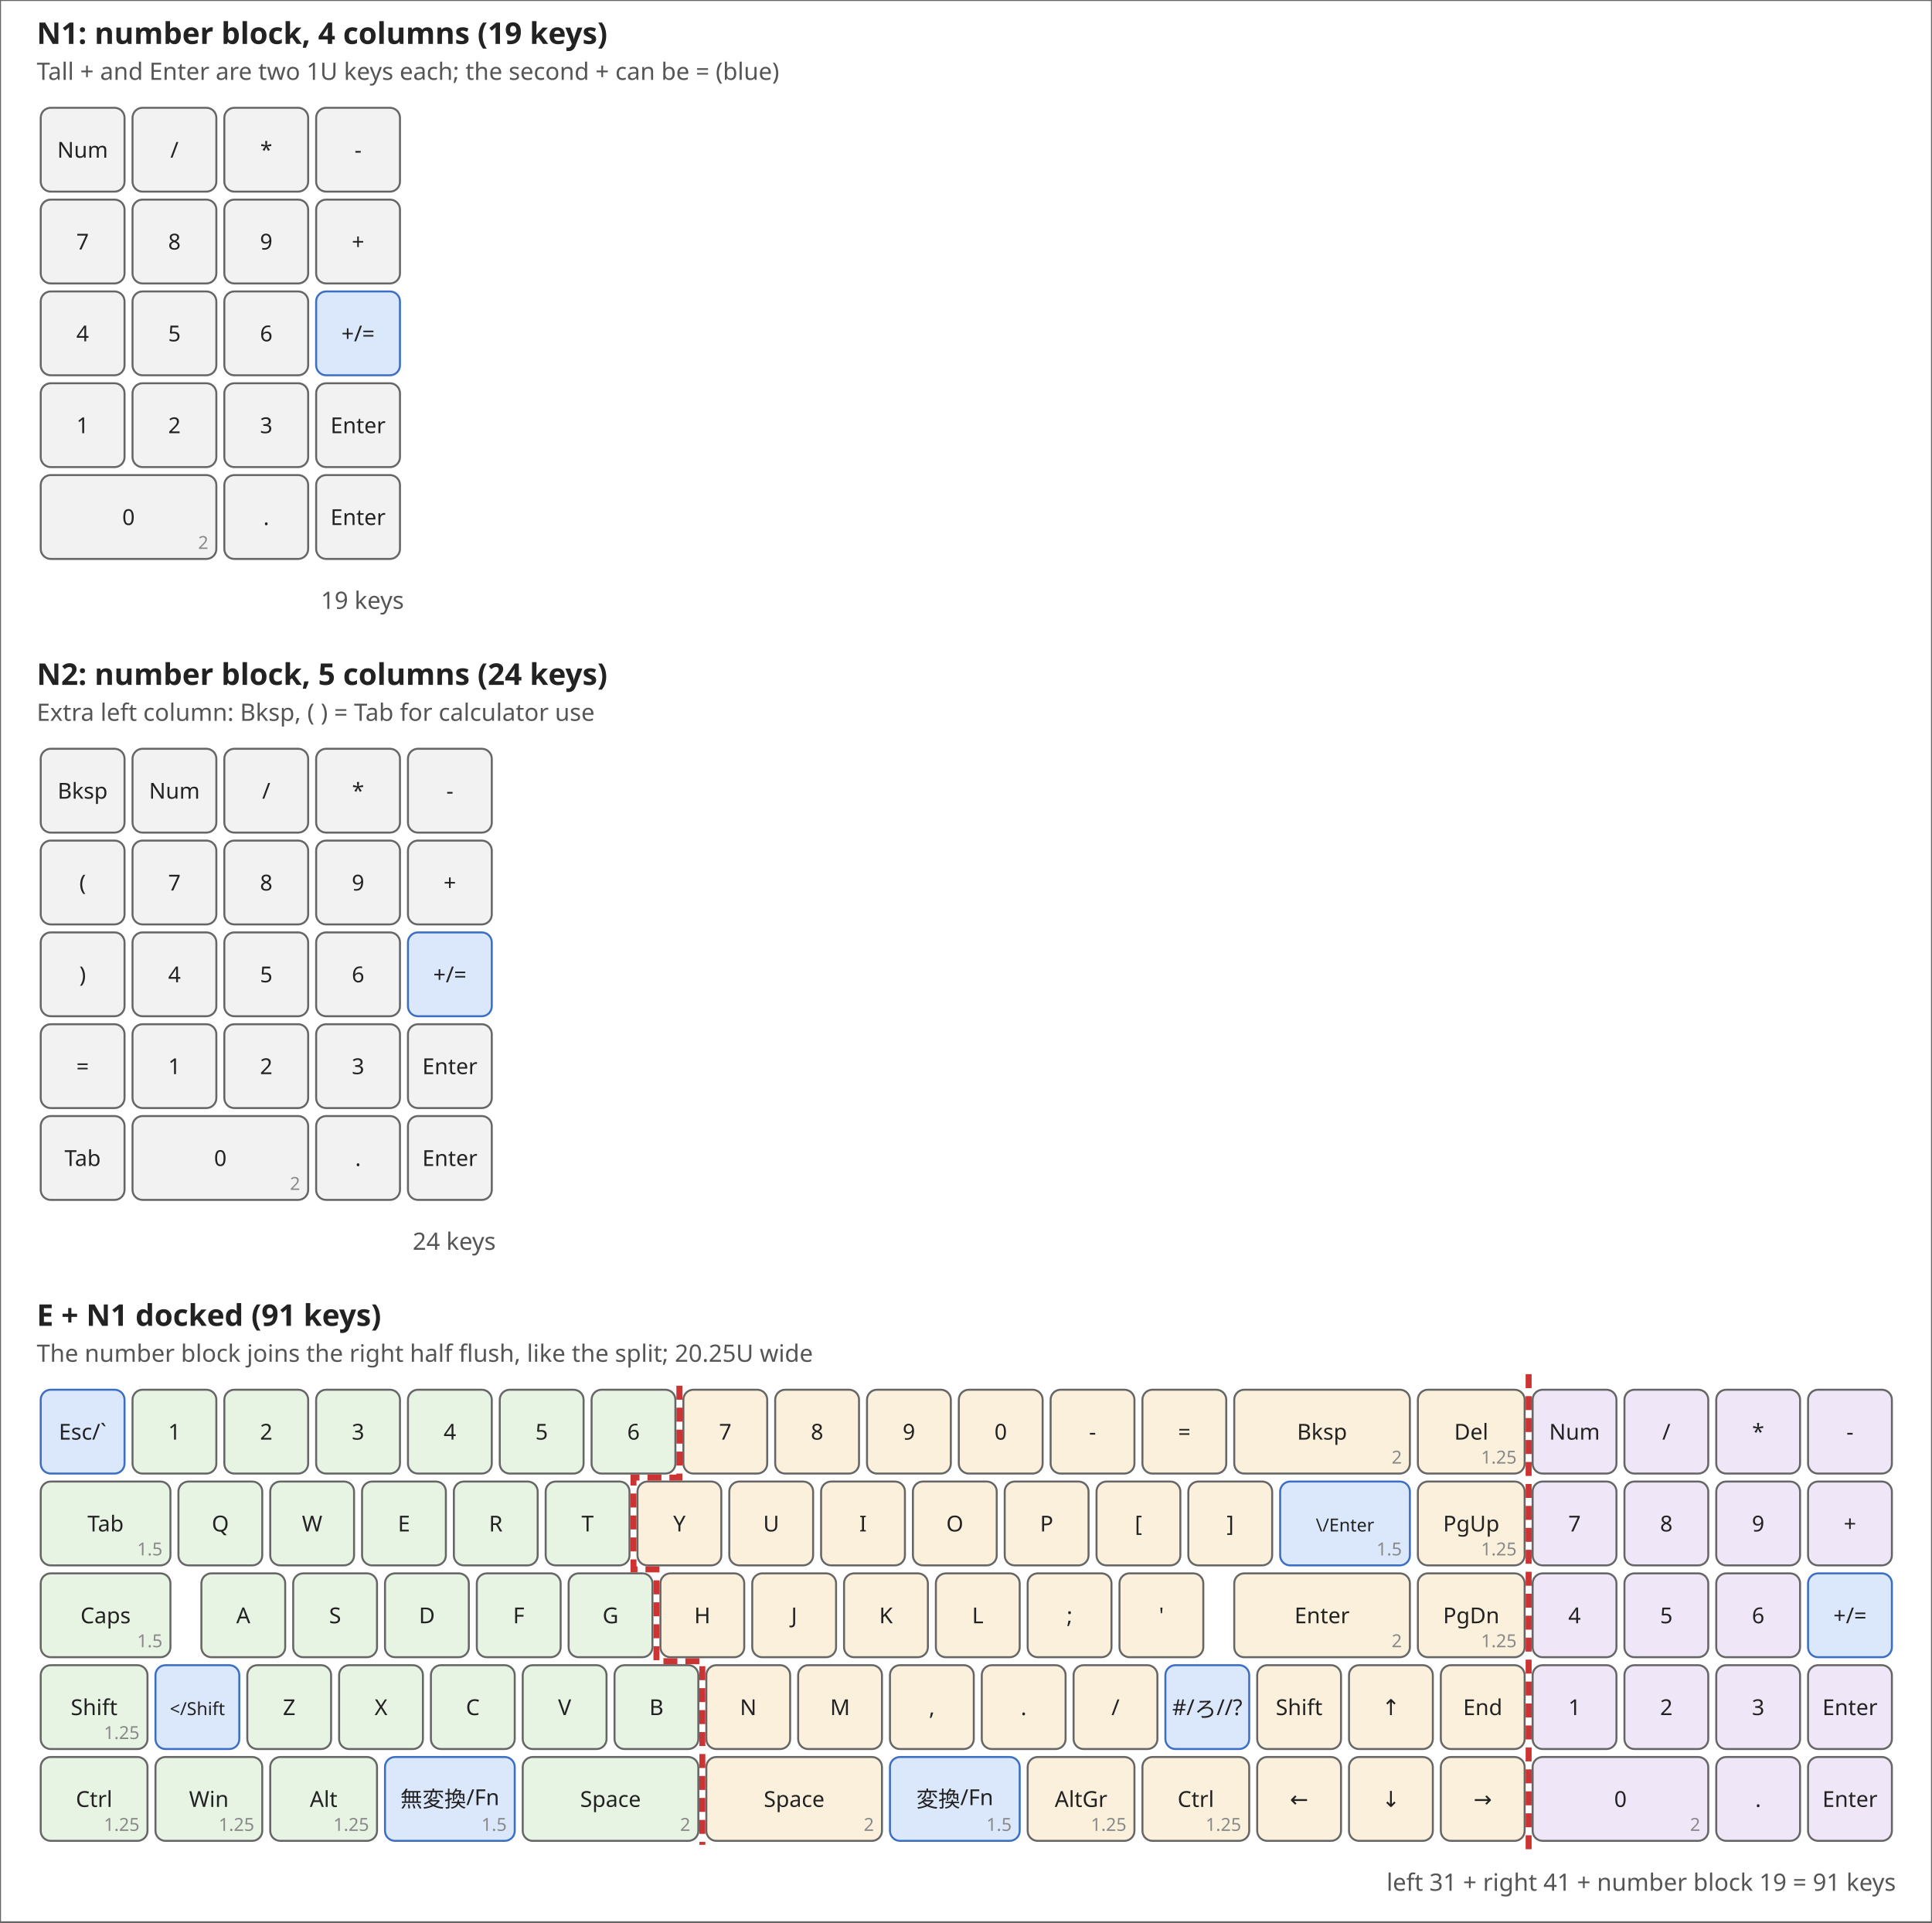
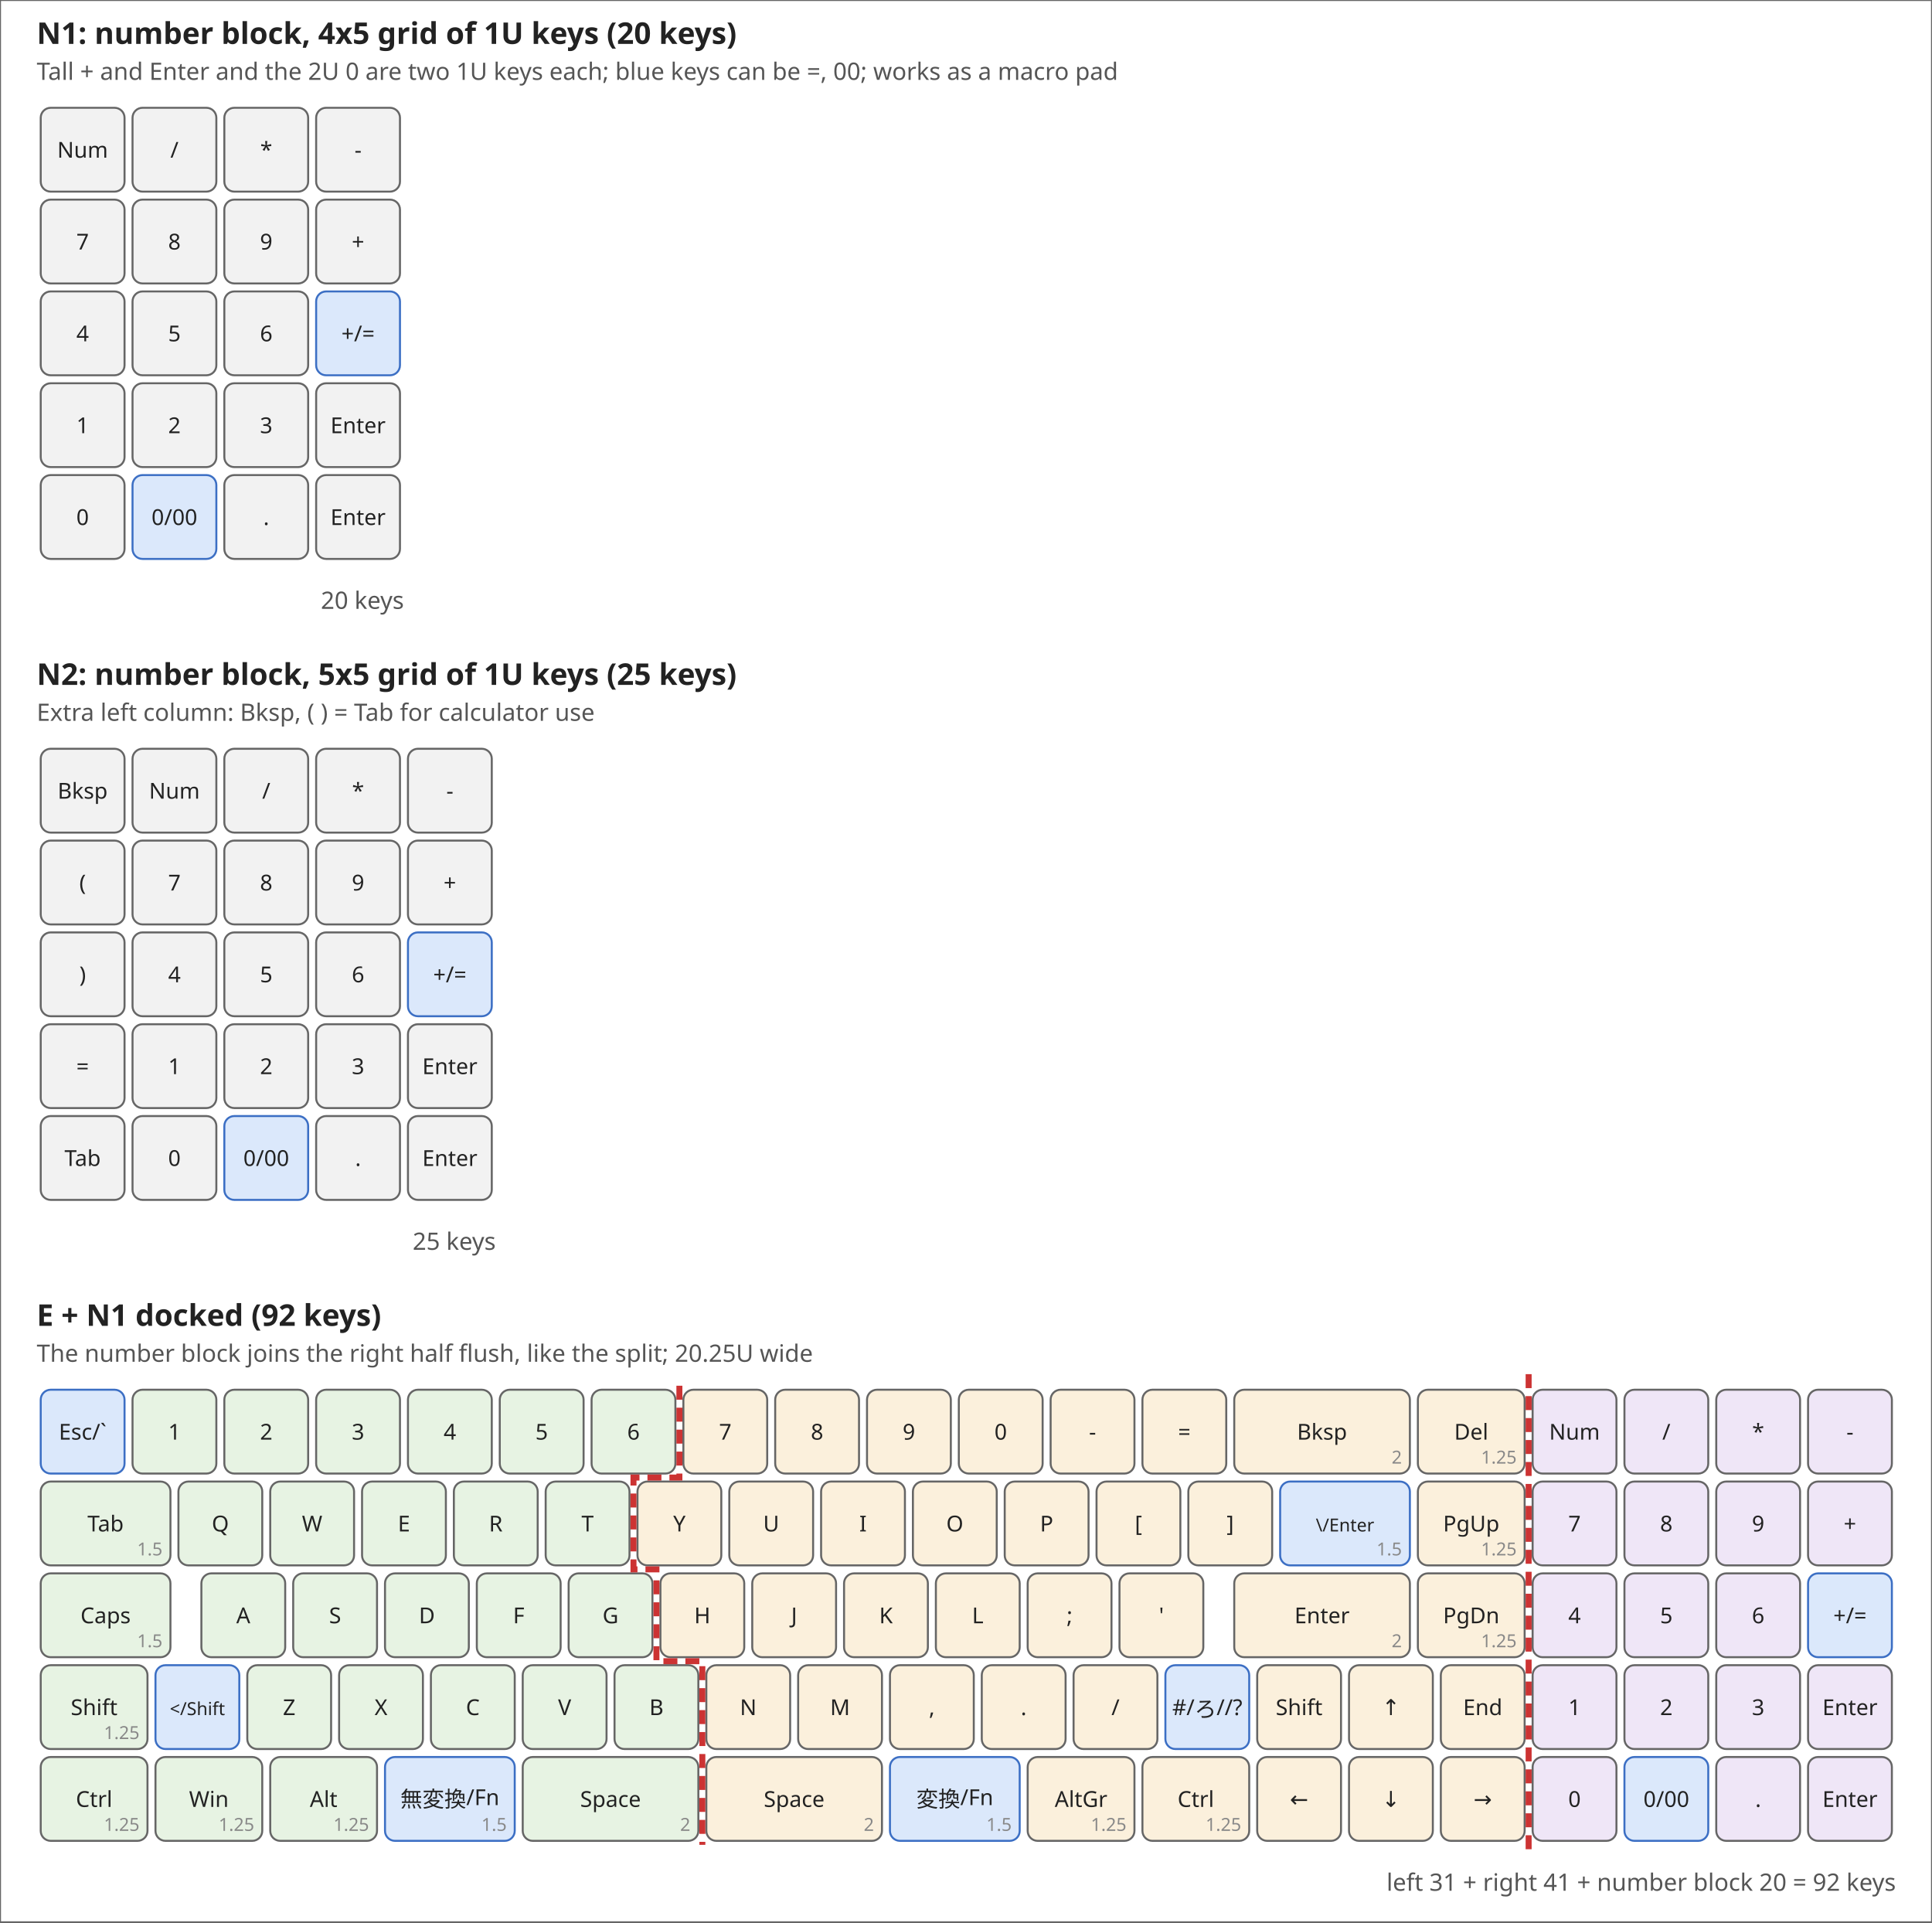
<svg xmlns="http://www.w3.org/2000/svg" width="968" height="963" viewBox="0 0 968 963">
  <style>
    .t{font:600 15px sans-serif;fill:#222}.note{font:12px sans-serif;fill:#555}
    .k{font-family:sans-serif;text-anchor:middle;fill:#222}.w{font:9px sans-serif;text-anchor:end;fill:#888}
    rect{stroke:#666;stroke-width:1}.plain{fill:#f2f2f2}.hl{fill:#e7f3e3}.hr{fill:#fbf0dc}.pad{fill:#efe6f7}
    .var{fill:#dbe8fb;stroke:#3c6fc4}.bad{fill:#fde0e0;stroke:#c33;stroke-width:2}
    .cut{fill:none;stroke:#c33;stroke-width:3;stroke-dasharray:7 4}</style>
  <rect width="100%" height="100%" fill="#fff" stroke="none" />
-   <text x="18.4" y="22" class="t">N1: number block, 4 columns (19 keys)</text>
-   <text x="18.4" y="40" class="note">Tall + and Enter are two 1U keys each; the second + can be = (blue)</text>
+   <text x="18.4" y="22" class="t">N1: number block, 4x5 grid of 1U keys (20 keys)</text>
+   <text x="18.4" y="40" class="note">Tall + and Enter and the 2U 0 are two 1U keys each; blue keys can be =, 00; works as a macro pad</text>
  <rect x="20.4" y="54.0" width="42" height="42" rx="5" class="plain" />
  <text x="41.4" y="79.0" font-size="11" class="k">Num</text>
  <rect x="66.4" y="54.0" width="42" height="42" rx="5" class="plain" />
  <text x="87.4" y="79.0" font-size="11" class="k">/</text>
  <rect x="112.4" y="54.0" width="42" height="42" rx="5" class="plain" />
  <text x="133.4" y="79.0" font-size="11" class="k">*</text>
  <rect x="158.4" y="54.0" width="42" height="42" rx="5" class="plain" />
  <text x="179.4" y="79.0" font-size="11" class="k">-</text>
  <rect x="20.4" y="100.0" width="42" height="42" rx="5" class="plain" />
  <text x="41.4" y="125.0" font-size="11" class="k">7</text>
  <rect x="66.4" y="100.0" width="42" height="42" rx="5" class="plain" />
  <text x="87.4" y="125.0" font-size="11" class="k">8</text>
  <rect x="112.4" y="100.0" width="42" height="42" rx="5" class="plain" />
  <text x="133.4" y="125.0" font-size="11" class="k">9</text>
  <rect x="158.4" y="100.0" width="42" height="42" rx="5" class="plain" />
  <text x="179.4" y="125.0" font-size="11" class="k">+</text>
  <rect x="20.4" y="146.0" width="42" height="42" rx="5" class="plain" />
  <text x="41.4" y="171.0" font-size="11" class="k">4</text>
  <rect x="66.4" y="146.0" width="42" height="42" rx="5" class="plain" />
  <text x="87.4" y="171.0" font-size="11" class="k">5</text>
  <rect x="112.4" y="146.0" width="42" height="42" rx="5" class="plain" />
  <text x="133.4" y="171.0" font-size="11" class="k">6</text>
  <rect x="158.4" y="146.0" width="42" height="42" rx="5" class="var" />
  <text x="179.4" y="171.0" font-size="11" class="k">+/=</text>
  <rect x="20.4" y="192.0" width="42" height="42" rx="5" class="plain" />
  <text x="41.4" y="217.0" font-size="11" class="k">1</text>
  <rect x="66.4" y="192.0" width="42" height="42" rx="5" class="plain" />
  <text x="87.4" y="217.0" font-size="11" class="k">2</text>
  <rect x="112.4" y="192.0" width="42" height="42" rx="5" class="plain" />
  <text x="133.4" y="217.0" font-size="11" class="k">3</text>
  <rect x="158.4" y="192.0" width="42" height="42" rx="5" class="plain" />
  <text x="179.4" y="217.0" font-size="11" class="k">Enter</text>
-   <rect x="20.4" y="238.0" width="88" height="42" rx="5" class="plain" />
-   <text x="64.4" y="263.0" font-size="11" class="k">0</text>
-   <text x="104.4" y="275.0" class="w">2</text>
+   <rect x="20.4" y="238.0" width="42" height="42" rx="5" class="plain" />
+   <text x="41.4" y="263.0" font-size="11" class="k">0</text>
+   <rect x="66.4" y="238.0" width="42" height="42" rx="5" class="var" />
+   <text x="87.4" y="263.0" font-size="11" class="k">0/00</text>
  <rect x="112.4" y="238.0" width="42" height="42" rx="5" class="plain" />
  <text x="133.4" y="263.0" font-size="11" class="k">.</text>
  <rect x="158.4" y="238.0" width="42" height="42" rx="5" class="plain" />
  <text x="179.4" y="263.0" font-size="11" class="k">Enter</text>
-   <text x="202.4" y="305.0" class="note" text-anchor="end">19 keys</text>
-   <text x="18.4" y="343.1" class="t">N2: number block, 5 columns (24 keys)</text>
+   <text x="202.4" y="305.0" class="note" text-anchor="end">20 keys</text>
+   <text x="18.4" y="343.1" class="t">N2: number block, 5x5 grid of 1U keys (25 keys)</text>
  <text x="18.4" y="361.1" class="note">Extra left column: Bksp, ( ) = Tab for calculator use</text>
  <rect x="20.4" y="375.1" width="42" height="42" rx="5" class="plain" />
  <text x="41.4" y="400.1" font-size="11" class="k">Bksp</text>
  <rect x="66.4" y="375.1" width="42" height="42" rx="5" class="plain" />
  <text x="87.4" y="400.1" font-size="11" class="k">Num</text>
  <rect x="112.4" y="375.1" width="42" height="42" rx="5" class="plain" />
  <text x="133.4" y="400.1" font-size="11" class="k">/</text>
  <rect x="158.4" y="375.1" width="42" height="42" rx="5" class="plain" />
  <text x="179.4" y="400.1" font-size="11" class="k">*</text>
  <rect x="204.4" y="375.1" width="42" height="42" rx="5" class="plain" />
  <text x="225.4" y="400.1" font-size="11" class="k">-</text>
  <rect x="20.4" y="421.1" width="42" height="42" rx="5" class="plain" />
  <text x="41.4" y="446.1" font-size="11" class="k">(</text>
  <rect x="66.4" y="421.1" width="42" height="42" rx="5" class="plain" />
  <text x="87.4" y="446.1" font-size="11" class="k">7</text>
  <rect x="112.4" y="421.1" width="42" height="42" rx="5" class="plain" />
  <text x="133.4" y="446.1" font-size="11" class="k">8</text>
  <rect x="158.4" y="421.1" width="42" height="42" rx="5" class="plain" />
  <text x="179.4" y="446.1" font-size="11" class="k">9</text>
  <rect x="204.4" y="421.1" width="42" height="42" rx="5" class="plain" />
  <text x="225.4" y="446.1" font-size="11" class="k">+</text>
  <rect x="20.4" y="467.1" width="42" height="42" rx="5" class="plain" />
  <text x="41.4" y="492.1" font-size="11" class="k">)</text>
  <rect x="66.4" y="467.1" width="42" height="42" rx="5" class="plain" />
  <text x="87.4" y="492.1" font-size="11" class="k">4</text>
  <rect x="112.4" y="467.1" width="42" height="42" rx="5" class="plain" />
  <text x="133.4" y="492.1" font-size="11" class="k">5</text>
  <rect x="158.4" y="467.1" width="42" height="42" rx="5" class="plain" />
  <text x="179.4" y="492.1" font-size="11" class="k">6</text>
  <rect x="204.4" y="467.1" width="42" height="42" rx="5" class="var" />
  <text x="225.4" y="492.1" font-size="11" class="k">+/=</text>
  <rect x="20.4" y="513.1" width="42" height="42" rx="5" class="plain" />
  <text x="41.4" y="538.1" font-size="11" class="k">=</text>
  <rect x="66.4" y="513.1" width="42" height="42" rx="5" class="plain" />
  <text x="87.4" y="538.1" font-size="11" class="k">1</text>
  <rect x="112.4" y="513.1" width="42" height="42" rx="5" class="plain" />
  <text x="133.4" y="538.1" font-size="11" class="k">2</text>
  <rect x="158.4" y="513.1" width="42" height="42" rx="5" class="plain" />
  <text x="179.4" y="538.1" font-size="11" class="k">3</text>
  <rect x="204.4" y="513.1" width="42" height="42" rx="5" class="plain" />
  <text x="225.4" y="538.1" font-size="11" class="k">Enter</text>
  <rect x="20.4" y="559.1" width="42" height="42" rx="5" class="plain" />
  <text x="41.4" y="584.1" font-size="11" class="k">Tab</text>
-   <rect x="66.4" y="559.1" width="88" height="42" rx="5" class="plain" />
-   <text x="110.4" y="584.1" font-size="11" class="k">0</text>
-   <text x="150.4" y="596.1" class="w">2</text>
+   <rect x="66.4" y="559.1" width="42" height="42" rx="5" class="plain" />
+   <text x="87.4" y="584.1" font-size="11" class="k">0</text>
+   <rect x="112.4" y="559.1" width="42" height="42" rx="5" class="var" />
+   <text x="133.4" y="584.1" font-size="11" class="k">0/00</text>
  <rect x="158.4" y="559.1" width="42" height="42" rx="5" class="plain" />
  <text x="179.4" y="584.1" font-size="11" class="k">.</text>
  <rect x="204.4" y="559.1" width="42" height="42" rx="5" class="plain" />
  <text x="225.4" y="584.1" font-size="11" class="k">Enter</text>
-   <text x="248.4" y="626.1" class="note" text-anchor="end">24 keys</text>
-   <text x="18.4" y="664.2" class="t">E + N1 docked (91 keys)</text>
+   <text x="248.4" y="626.1" class="note" text-anchor="end">25 keys</text>
+   <text x="18.4" y="664.2" class="t">E + N1 docked (92 keys)</text>
  <text x="18.4" y="682.2" class="note">The number block joins the right half flush, like the split; 20.25U wide</text>
  <rect x="20.4" y="696.2" width="42" height="42" rx="5" class="var" />
  <text x="41.4" y="721.2" font-size="11" class="k">Esc/`</text>
  <rect x="66.4" y="696.2" width="42" height="42" rx="5" class="hl" />
  <text x="87.4" y="721.2" font-size="11" class="k">1</text>
  <rect x="112.4" y="696.2" width="42" height="42" rx="5" class="hl" />
  <text x="133.4" y="721.2" font-size="11" class="k">2</text>
  <rect x="158.4" y="696.2" width="42" height="42" rx="5" class="hl" />
  <text x="179.4" y="721.2" font-size="11" class="k">3</text>
  <rect x="204.4" y="696.2" width="42" height="42" rx="5" class="hl" />
  <text x="225.4" y="721.2" font-size="11" class="k">4</text>
  <rect x="250.4" y="696.2" width="42" height="42" rx="5" class="hl" />
  <text x="271.4" y="721.2" font-size="11" class="k">5</text>
  <rect x="296.4" y="696.2" width="42" height="42" rx="5" class="hl" />
  <text x="317.4" y="721.2" font-size="11" class="k">6</text>
  <rect x="342.4" y="696.2" width="42" height="42" rx="5" class="hr" />
  <text x="363.4" y="721.2" font-size="11" class="k">7</text>
  <rect x="388.4" y="696.2" width="42" height="42" rx="5" class="hr" />
  <text x="409.4" y="721.2" font-size="11" class="k">8</text>
  <rect x="434.4" y="696.2" width="42" height="42" rx="5" class="hr" />
  <text x="455.4" y="721.2" font-size="11" class="k">9</text>
  <rect x="480.4" y="696.2" width="42" height="42" rx="5" class="hr" />
  <text x="501.4" y="721.2" font-size="11" class="k">0</text>
  <rect x="526.4" y="696.2" width="42" height="42" rx="5" class="hr" />
  <text x="547.4" y="721.2" font-size="11" class="k">-</text>
  <rect x="572.4" y="696.2" width="42" height="42" rx="5" class="hr" />
  <text x="593.4" y="721.2" font-size="11" class="k">=</text>
  <rect x="618.4" y="696.2" width="88" height="42" rx="5" class="hr" />
  <text x="662.4" y="721.2" font-size="11" class="k">Bksp</text>
  <text x="702.4" y="733.2" class="w">2</text>
  <rect x="710.4" y="696.2" width="53.5" height="42" rx="5" class="hr" />
  <text x="737.15" y="721.2" font-size="11" class="k">Del</text>
  <text x="759.9" y="733.2" class="w">1.25</text>
  <rect x="767.9" y="696.2" width="42" height="42" rx="5" class="pad" />
  <text x="788.9" y="721.2" font-size="11" class="k">Num</text>
  <rect x="813.9" y="696.2" width="42" height="42" rx="5" class="pad" />
  <text x="834.9" y="721.2" font-size="11" class="k">/</text>
  <rect x="859.9" y="696.2" width="42" height="42" rx="5" class="pad" />
  <text x="880.9" y="721.2" font-size="11" class="k">*</text>
  <rect x="905.9" y="696.2" width="42" height="42" rx="5" class="pad" />
  <text x="926.9" y="721.2" font-size="11" class="k">-</text>
  <rect x="20.4" y="742.2" width="65.0" height="42" rx="5" class="hl" />
  <text x="52.9" y="767.2" font-size="11" class="k">Tab</text>
  <text x="81.4" y="779.2" class="w">1.5</text>
  <rect x="89.4" y="742.2" width="42" height="42" rx="5" class="hl" />
  <text x="110.4" y="767.2" font-size="11" class="k">Q</text>
  <rect x="135.4" y="742.2" width="42" height="42" rx="5" class="hl" />
  <text x="156.4" y="767.2" font-size="11" class="k">W</text>
  <rect x="181.4" y="742.2" width="42" height="42" rx="5" class="hl" />
  <text x="202.4" y="767.2" font-size="11" class="k">E</text>
  <rect x="227.4" y="742.2" width="42" height="42" rx="5" class="hl" />
  <text x="248.4" y="767.2" font-size="11" class="k">R</text>
  <rect x="273.4" y="742.2" width="42" height="42" rx="5" class="hl" />
  <text x="294.4" y="767.2" font-size="11" class="k">T</text>
  <rect x="319.4" y="742.2" width="42" height="42" rx="5" class="hr" />
  <text x="340.4" y="767.2" font-size="11" class="k">Y</text>
  <rect x="365.4" y="742.2" width="42" height="42" rx="5" class="hr" />
  <text x="386.4" y="767.2" font-size="11" class="k">U</text>
  <rect x="411.4" y="742.2" width="42" height="42" rx="5" class="hr" />
  <text x="432.4" y="767.2" font-size="11" class="k">I</text>
  <rect x="457.4" y="742.2" width="42" height="42" rx="5" class="hr" />
  <text x="478.4" y="767.2" font-size="11" class="k">O</text>
  <rect x="503.4" y="742.2" width="42" height="42" rx="5" class="hr" />
  <text x="524.4" y="767.2" font-size="11" class="k">P</text>
  <rect x="549.4" y="742.2" width="42" height="42" rx="5" class="hr" />
  <text x="570.4" y="767.2" font-size="11" class="k">[</text>
  <rect x="595.4" y="742.2" width="42" height="42" rx="5" class="hr" />
  <text x="616.4" y="767.2" font-size="11" class="k">]</text>
  <rect x="641.4" y="742.2" width="65.0" height="42" rx="5" class="var" />
  <text x="673.9" y="767.2" font-size="9" class="k">\/Enter</text>
  <text x="702.4" y="779.2" class="w">1.5</text>
  <rect x="710.4" y="742.2" width="53.5" height="42" rx="5" class="hr" />
  <text x="737.15" y="767.2" font-size="11" class="k">PgUp</text>
  <text x="759.9" y="779.2" class="w">1.25</text>
  <rect x="767.9" y="742.2" width="42" height="42" rx="5" class="pad" />
  <text x="788.9" y="767.2" font-size="11" class="k">7</text>
  <rect x="813.9" y="742.2" width="42" height="42" rx="5" class="pad" />
  <text x="834.9" y="767.2" font-size="11" class="k">8</text>
  <rect x="859.9" y="742.2" width="42" height="42" rx="5" class="pad" />
  <text x="880.9" y="767.2" font-size="11" class="k">9</text>
  <rect x="905.9" y="742.2" width="42" height="42" rx="5" class="pad" />
  <text x="926.9" y="767.2" font-size="11" class="k">+</text>
  <rect x="20.4" y="788.2" width="65.0" height="42" rx="5" class="hl" />
  <text x="52.9" y="813.2" font-size="11" class="k">Caps</text>
  <text x="81.4" y="825.2" class="w">1.5</text>
  <rect x="100.9" y="788.2" width="42" height="42" rx="5" class="hl" />
  <text x="121.9" y="813.2" font-size="11" class="k">A</text>
  <rect x="146.9" y="788.2" width="42" height="42" rx="5" class="hl" />
  <text x="167.9" y="813.2" font-size="11" class="k">S</text>
  <rect x="192.9" y="788.2" width="42" height="42" rx="5" class="hl" />
  <text x="213.9" y="813.2" font-size="11" class="k">D</text>
  <rect x="238.9" y="788.2" width="42" height="42" rx="5" class="hl" />
  <text x="259.9" y="813.2" font-size="11" class="k">F</text>
  <rect x="284.9" y="788.2" width="42" height="42" rx="5" class="hl" />
  <text x="305.9" y="813.2" font-size="11" class="k">G</text>
  <rect x="330.9" y="788.2" width="42" height="42" rx="5" class="hr" />
  <text x="351.9" y="813.2" font-size="11" class="k">H</text>
  <rect x="376.9" y="788.2" width="42" height="42" rx="5" class="hr" />
  <text x="397.9" y="813.2" font-size="11" class="k">J</text>
  <rect x="422.9" y="788.2" width="42" height="42" rx="5" class="hr" />
  <text x="443.9" y="813.2" font-size="11" class="k">K</text>
  <rect x="468.9" y="788.2" width="42" height="42" rx="5" class="hr" />
  <text x="489.9" y="813.2" font-size="11" class="k">L</text>
  <rect x="514.9" y="788.2" width="42" height="42" rx="5" class="hr" />
  <text x="535.9" y="813.2" font-size="11" class="k">;</text>
  <rect x="560.9" y="788.2" width="42" height="42" rx="5" class="hr" />
  <text x="581.9" y="813.2" font-size="11" class="k">'</text>
  <rect x="618.4" y="788.2" width="88" height="42" rx="5" class="hr" />
  <text x="662.4" y="813.2" font-size="11" class="k">Enter</text>
  <text x="702.4" y="825.2" class="w">2</text>
  <rect x="710.4" y="788.2" width="53.5" height="42" rx="5" class="hr" />
  <text x="737.15" y="813.2" font-size="11" class="k">PgDn</text>
  <text x="759.9" y="825.2" class="w">1.25</text>
  <rect x="767.9" y="788.2" width="42" height="42" rx="5" class="pad" />
  <text x="788.9" y="813.2" font-size="11" class="k">4</text>
  <rect x="813.9" y="788.2" width="42" height="42" rx="5" class="pad" />
  <text x="834.9" y="813.2" font-size="11" class="k">5</text>
  <rect x="859.9" y="788.2" width="42" height="42" rx="5" class="pad" />
  <text x="880.9" y="813.2" font-size="11" class="k">6</text>
  <rect x="905.9" y="788.2" width="42" height="42" rx="5" class="var" />
  <text x="926.9" y="813.2" font-size="11" class="k">+/=</text>
  <rect x="20.4" y="834.2" width="53.5" height="42" rx="5" class="hl" />
  <text x="47.15" y="859.2" font-size="11" class="k">Shift</text>
  <text x="69.9" y="871.2" class="w">1.25</text>
  <rect x="77.9" y="834.2" width="42" height="42" rx="5" class="var" />
  <text x="98.9" y="859.2" font-size="9" class="k">&lt;/Shift</text>
  <rect x="123.9" y="834.2" width="42" height="42" rx="5" class="hl" />
  <text x="144.9" y="859.2" font-size="11" class="k">Z</text>
  <rect x="169.9" y="834.2" width="42" height="42" rx="5" class="hl" />
  <text x="190.9" y="859.2" font-size="11" class="k">X</text>
  <rect x="215.9" y="834.2" width="42" height="42" rx="5" class="hl" />
  <text x="236.9" y="859.2" font-size="11" class="k">C</text>
  <rect x="261.9" y="834.2" width="42" height="42" rx="5" class="hl" />
  <text x="282.9" y="859.2" font-size="11" class="k">V</text>
  <rect x="307.9" y="834.2" width="42" height="42" rx="5" class="hl" />
  <text x="328.9" y="859.2" font-size="11" class="k">B</text>
  <rect x="353.9" y="834.2" width="42" height="42" rx="5" class="hr" />
  <text x="374.9" y="859.2" font-size="11" class="k">N</text>
  <rect x="399.9" y="834.2" width="42" height="42" rx="5" class="hr" />
  <text x="420.9" y="859.2" font-size="11" class="k">M</text>
  <rect x="445.9" y="834.2" width="42" height="42" rx="5" class="hr" />
  <text x="466.9" y="859.2" font-size="11" class="k">,</text>
  <rect x="491.9" y="834.2" width="42" height="42" rx="5" class="hr" />
  <text x="512.9" y="859.2" font-size="11" class="k">.</text>
  <rect x="537.9" y="834.2" width="42" height="42" rx="5" class="hr" />
  <text x="558.9" y="859.2" font-size="11" class="k">/</text>
  <rect x="583.9" y="834.2" width="42" height="42" rx="5" class="var" />
  <text x="604.9" y="859.2" font-size="11" class="k">#/ろ//?</text>
  <rect x="629.9" y="834.2" width="42" height="42" rx="5" class="hr" />
  <text x="650.9" y="859.2" font-size="11" class="k">Shift</text>
  <rect x="675.9" y="834.2" width="42" height="42" rx="5" class="hr" />
  <text x="696.9" y="859.2" font-size="11" class="k">↑</text>
  <rect x="721.9" y="834.2" width="42" height="42" rx="5" class="hr" />
  <text x="742.9" y="859.2" font-size="11" class="k">End</text>
  <rect x="767.9" y="834.2" width="42" height="42" rx="5" class="pad" />
  <text x="788.9" y="859.2" font-size="11" class="k">1</text>
  <rect x="813.9" y="834.2" width="42" height="42" rx="5" class="pad" />
  <text x="834.9" y="859.2" font-size="11" class="k">2</text>
  <rect x="859.9" y="834.2" width="42" height="42" rx="5" class="pad" />
  <text x="880.9" y="859.2" font-size="11" class="k">3</text>
  <rect x="905.9" y="834.2" width="42" height="42" rx="5" class="pad" />
  <text x="926.9" y="859.2" font-size="11" class="k">Enter</text>
  <rect x="20.4" y="880.2" width="53.5" height="42" rx="5" class="hl" />
  <text x="47.15" y="905.2" font-size="11" class="k">Ctrl</text>
  <text x="69.9" y="917.2" class="w">1.25</text>
  <rect x="77.9" y="880.2" width="53.5" height="42" rx="5" class="hl" />
  <text x="104.65" y="905.2" font-size="11" class="k">Win</text>
  <text x="127.4" y="917.2" class="w">1.25</text>
  <rect x="135.4" y="880.2" width="53.5" height="42" rx="5" class="hl" />
  <text x="162.15" y="905.2" font-size="11" class="k">Alt</text>
  <text x="184.9" y="917.2" class="w">1.25</text>
  <rect x="192.9" y="880.2" width="65.0" height="42" rx="5" class="var" />
  <text x="225.4" y="905.2" font-size="11" class="k">無変換/Fn</text>
  <text x="253.9" y="917.2" class="w">1.5</text>
  <rect x="261.9" y="880.2" width="88" height="42" rx="5" class="hl" />
  <text x="305.9" y="905.2" font-size="11" class="k">Space</text>
  <text x="345.9" y="917.2" class="w">2</text>
  <rect x="353.9" y="880.2" width="88" height="42" rx="5" class="hr" />
  <text x="397.9" y="905.2" font-size="11" class="k">Space</text>
  <text x="437.9" y="917.2" class="w">2</text>
  <rect x="445.9" y="880.2" width="65.0" height="42" rx="5" class="var" />
  <text x="478.4" y="905.2" font-size="11" class="k">変換/Fn</text>
  <text x="506.9" y="917.2" class="w">1.5</text>
  <rect x="514.9" y="880.2" width="53.5" height="42" rx="5" class="hr" />
  <text x="541.65" y="905.2" font-size="11" class="k">AltGr</text>
  <text x="564.4" y="917.2" class="w">1.25</text>
  <rect x="572.4" y="880.2" width="53.5" height="42" rx="5" class="hr" />
  <text x="599.15" y="905.2" font-size="11" class="k">Ctrl</text>
  <text x="621.9" y="917.2" class="w">1.25</text>
  <rect x="629.9" y="880.2" width="42" height="42" rx="5" class="hr" />
  <text x="650.9" y="905.2" font-size="11" class="k">←</text>
  <rect x="675.9" y="880.2" width="42" height="42" rx="5" class="hr" />
  <text x="696.9" y="905.2" font-size="11" class="k">↓</text>
  <rect x="721.9" y="880.2" width="42" height="42" rx="5" class="hr" />
  <text x="742.9" y="905.2" font-size="11" class="k">→</text>
-   <rect x="767.9" y="880.2" width="88" height="42" rx="5" class="pad" />
-   <text x="811.9" y="905.2" font-size="11" class="k">0</text>
-   <text x="851.9" y="917.2" class="w">2</text>
+   <rect x="767.9" y="880.2" width="42" height="42" rx="5" class="pad" />
+   <text x="788.9" y="905.2" font-size="11" class="k">0</text>
+   <rect x="813.9" y="880.2" width="42" height="42" rx="5" class="var" />
+   <text x="834.9" y="905.2" font-size="11" class="k">0/00</text>
  <rect x="859.9" y="880.2" width="42" height="42" rx="5" class="pad" />
  <text x="880.9" y="905.2" font-size="11" class="k">.</text>
  <rect x="905.9" y="880.2" width="42" height="42" rx="5" class="pad" />
  <text x="926.9" y="905.2" font-size="11" class="k">Enter</text>
  <path d="M 340.4,694.2 L 340.4,740.2 L 317.4,740.2 L 317.4,786.2 L 328.9,786.2 L 328.9,832.2 L 351.9,832.2 L 351.9,878.2 L 351.9,878.2 L 351.9,924.2" class="cut" />
  <path d="M 765.9,688.4 L 765.9,929.9" class="cut" />
-   <text x="949.9" y="947.2" class="note" text-anchor="end">left 31 + right 41 + number block 19 = 91 keys</text>
+   <text x="949.9" y="947.2" class="note" text-anchor="end">left 31 + right 41 + number block 20 = 92 keys</text>
</svg>
